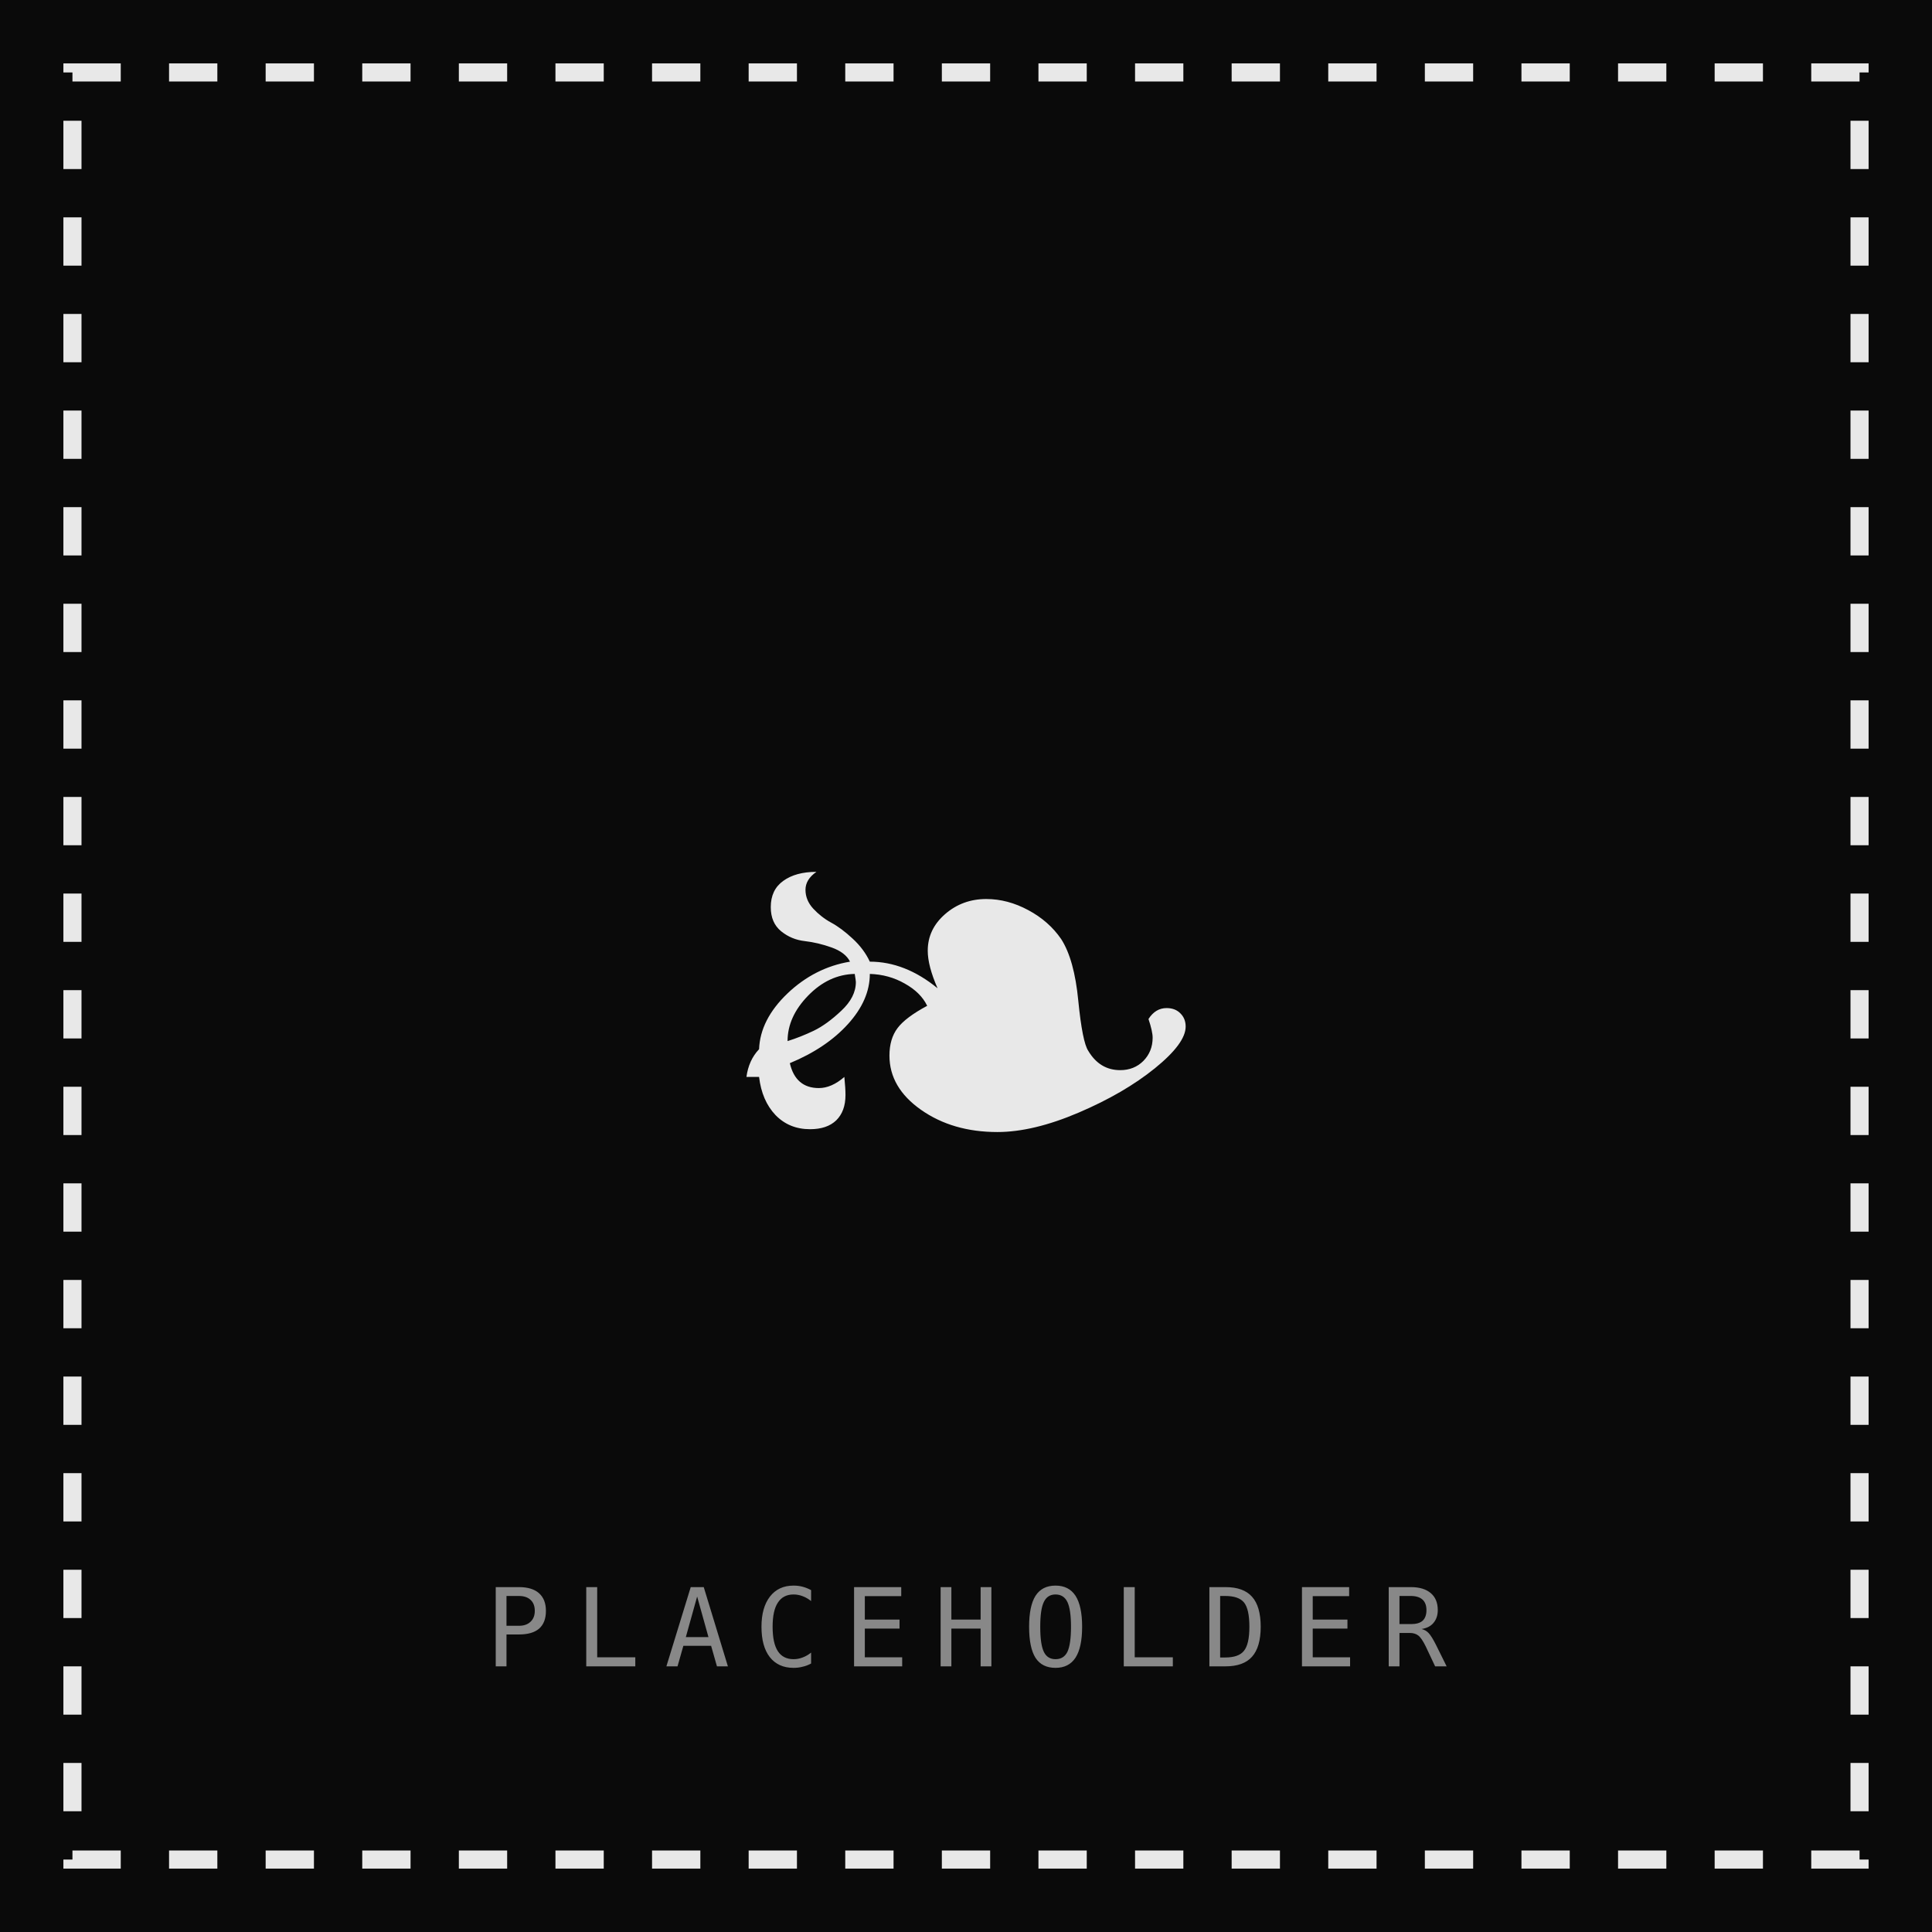
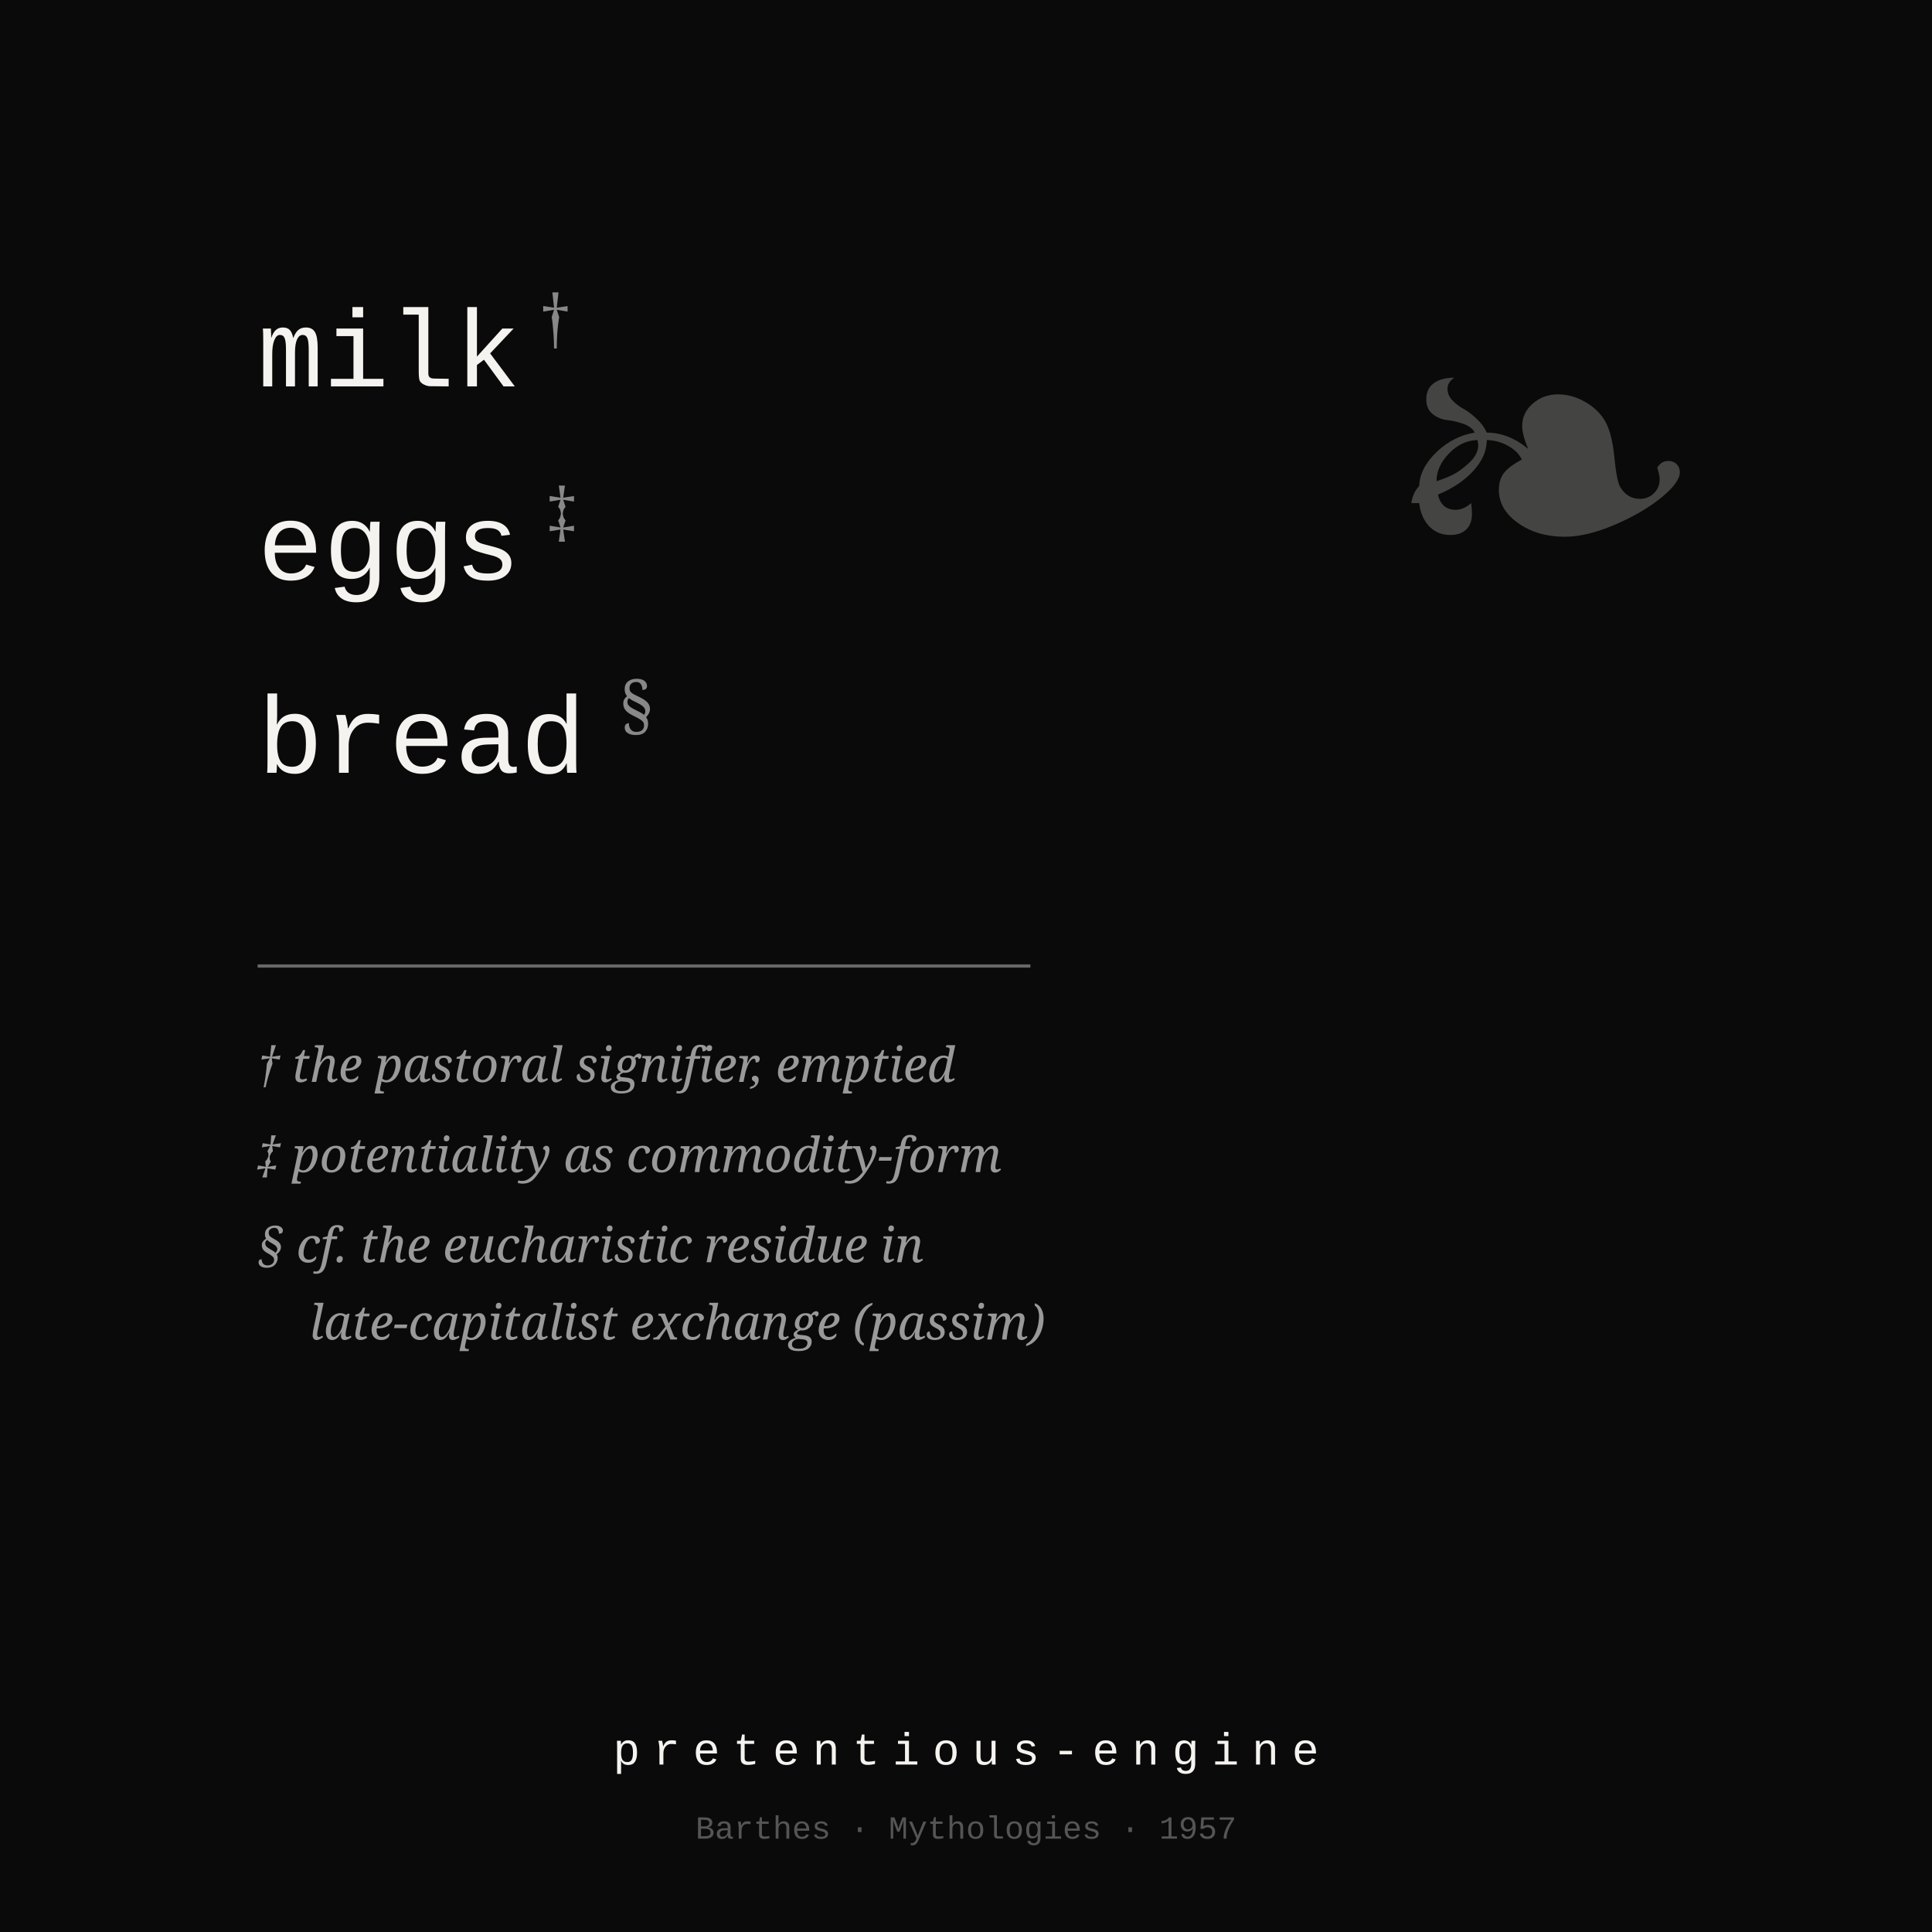
- <svg xmlns="http://www.w3.org/2000/svg" width="160" height="160" viewBox="0 0 160 160">
-   <rect width="160" height="160" fill="#0a0a0a" />
-   <rect x="6" y="6" width="148" height="148" fill="none" stroke="#e8e8e8" stroke-width="1.5" stroke-dasharray="4 4" />
-   <text x="80" y="86" font-family="Georgia, serif" font-size="48" fill="#e8e8e8" text-anchor="middle" dominant-baseline="middle">❧</text>
-   <text x="80" y="138" font-family="monospace" font-size="9" fill="#888" text-anchor="middle" letter-spacing="2">PLACEHOLDER</text>
+ <svg xmlns="http://www.w3.org/2000/svg" viewBox="0 0 600 600">
+   <rect width="600" height="600" fill="#0a0a0a" />
+   <text x="80" y="120" font-family="Courier New,monospace" font-size="34" fill="#f5f3ef">milk</text>
+   <text x="168" y="106" font-family="Georgia,serif" font-size="20" fill="#888">†</text>
+   <text x="80" y="180" font-family="Courier New,monospace" font-size="34" fill="#f5f3ef">eggs</text>
+   <text x="170" y="166" font-family="Georgia,serif" font-size="20" fill="#888">‡</text>
+   <text x="80" y="240" font-family="Courier New,monospace" font-size="34" fill="#f5f3ef">bread</text>
+   <text x="192" y="226" font-family="Georgia,serif" font-size="20" fill="#888">§</text>
+   <line x1="80" y1="300" x2="320" y2="300" stroke="#f5f3ef" stroke-width="1" opacity="0.4" />
+   <text x="80" y="336" font-family="Georgia,serif" font-size="15" fill="#999" font-style="italic">† the pastoral signifier, emptied</text>
+   <text x="80" y="364" font-family="Georgia,serif" font-size="15" fill="#999" font-style="italic">‡ potentiality as commodity-form</text>
+   <text x="80" y="392" font-family="Georgia,serif" font-size="15" fill="#999" font-style="italic">§ cf. the eucharistic residue in</text>
+   <text x="96" y="416" font-family="Georgia,serif" font-size="15" fill="#999" font-style="italic">late-capitalist exchange (passim)</text>
+   <text x="480" y="180" font-family="Georgia,serif" font-size="110" fill="#f5f3ef" text-anchor="middle" opacity="0.25">❧</text>
+   <text x="300" y="548" font-family="Courier New,monospace" font-size="14" fill="#f5f3ef" text-anchor="middle" letter-spacing="4">pretentious-engine</text>
+   <text x="300" y="571" font-family="Courier New,monospace" font-size="10" fill="#555" text-anchor="middle">Barthes · Mythologies · 1957</text>
</svg>
